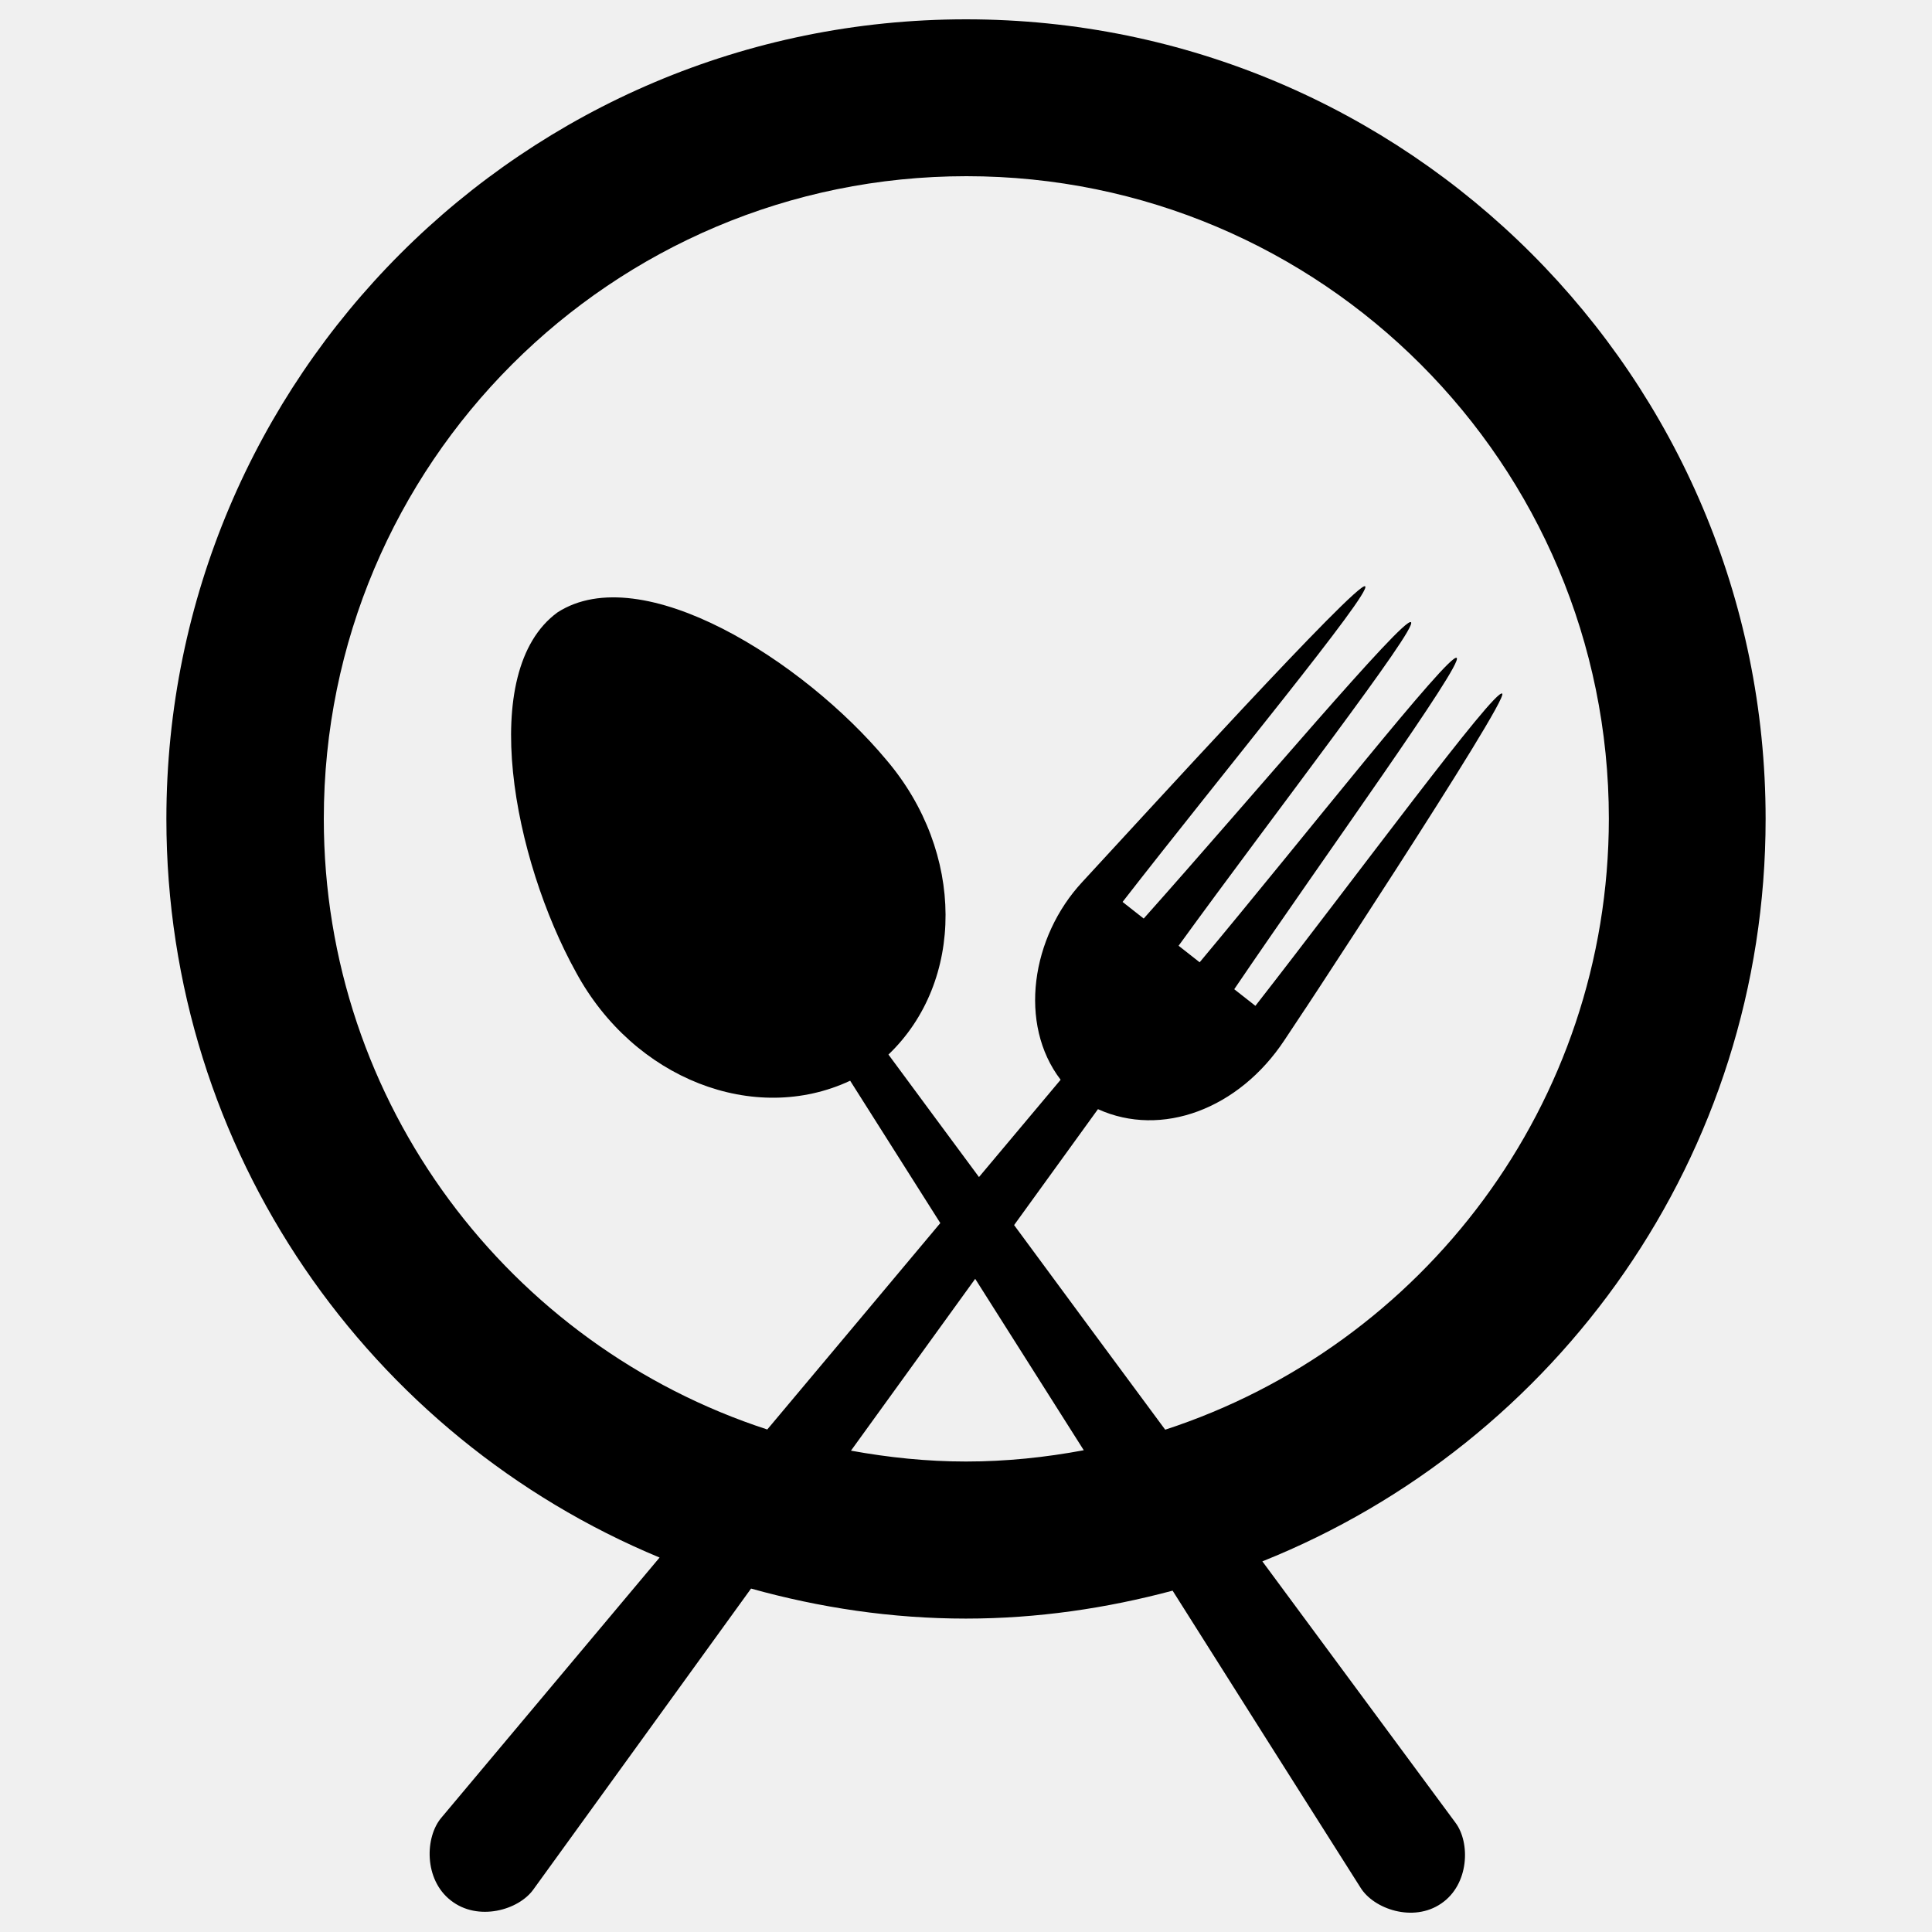
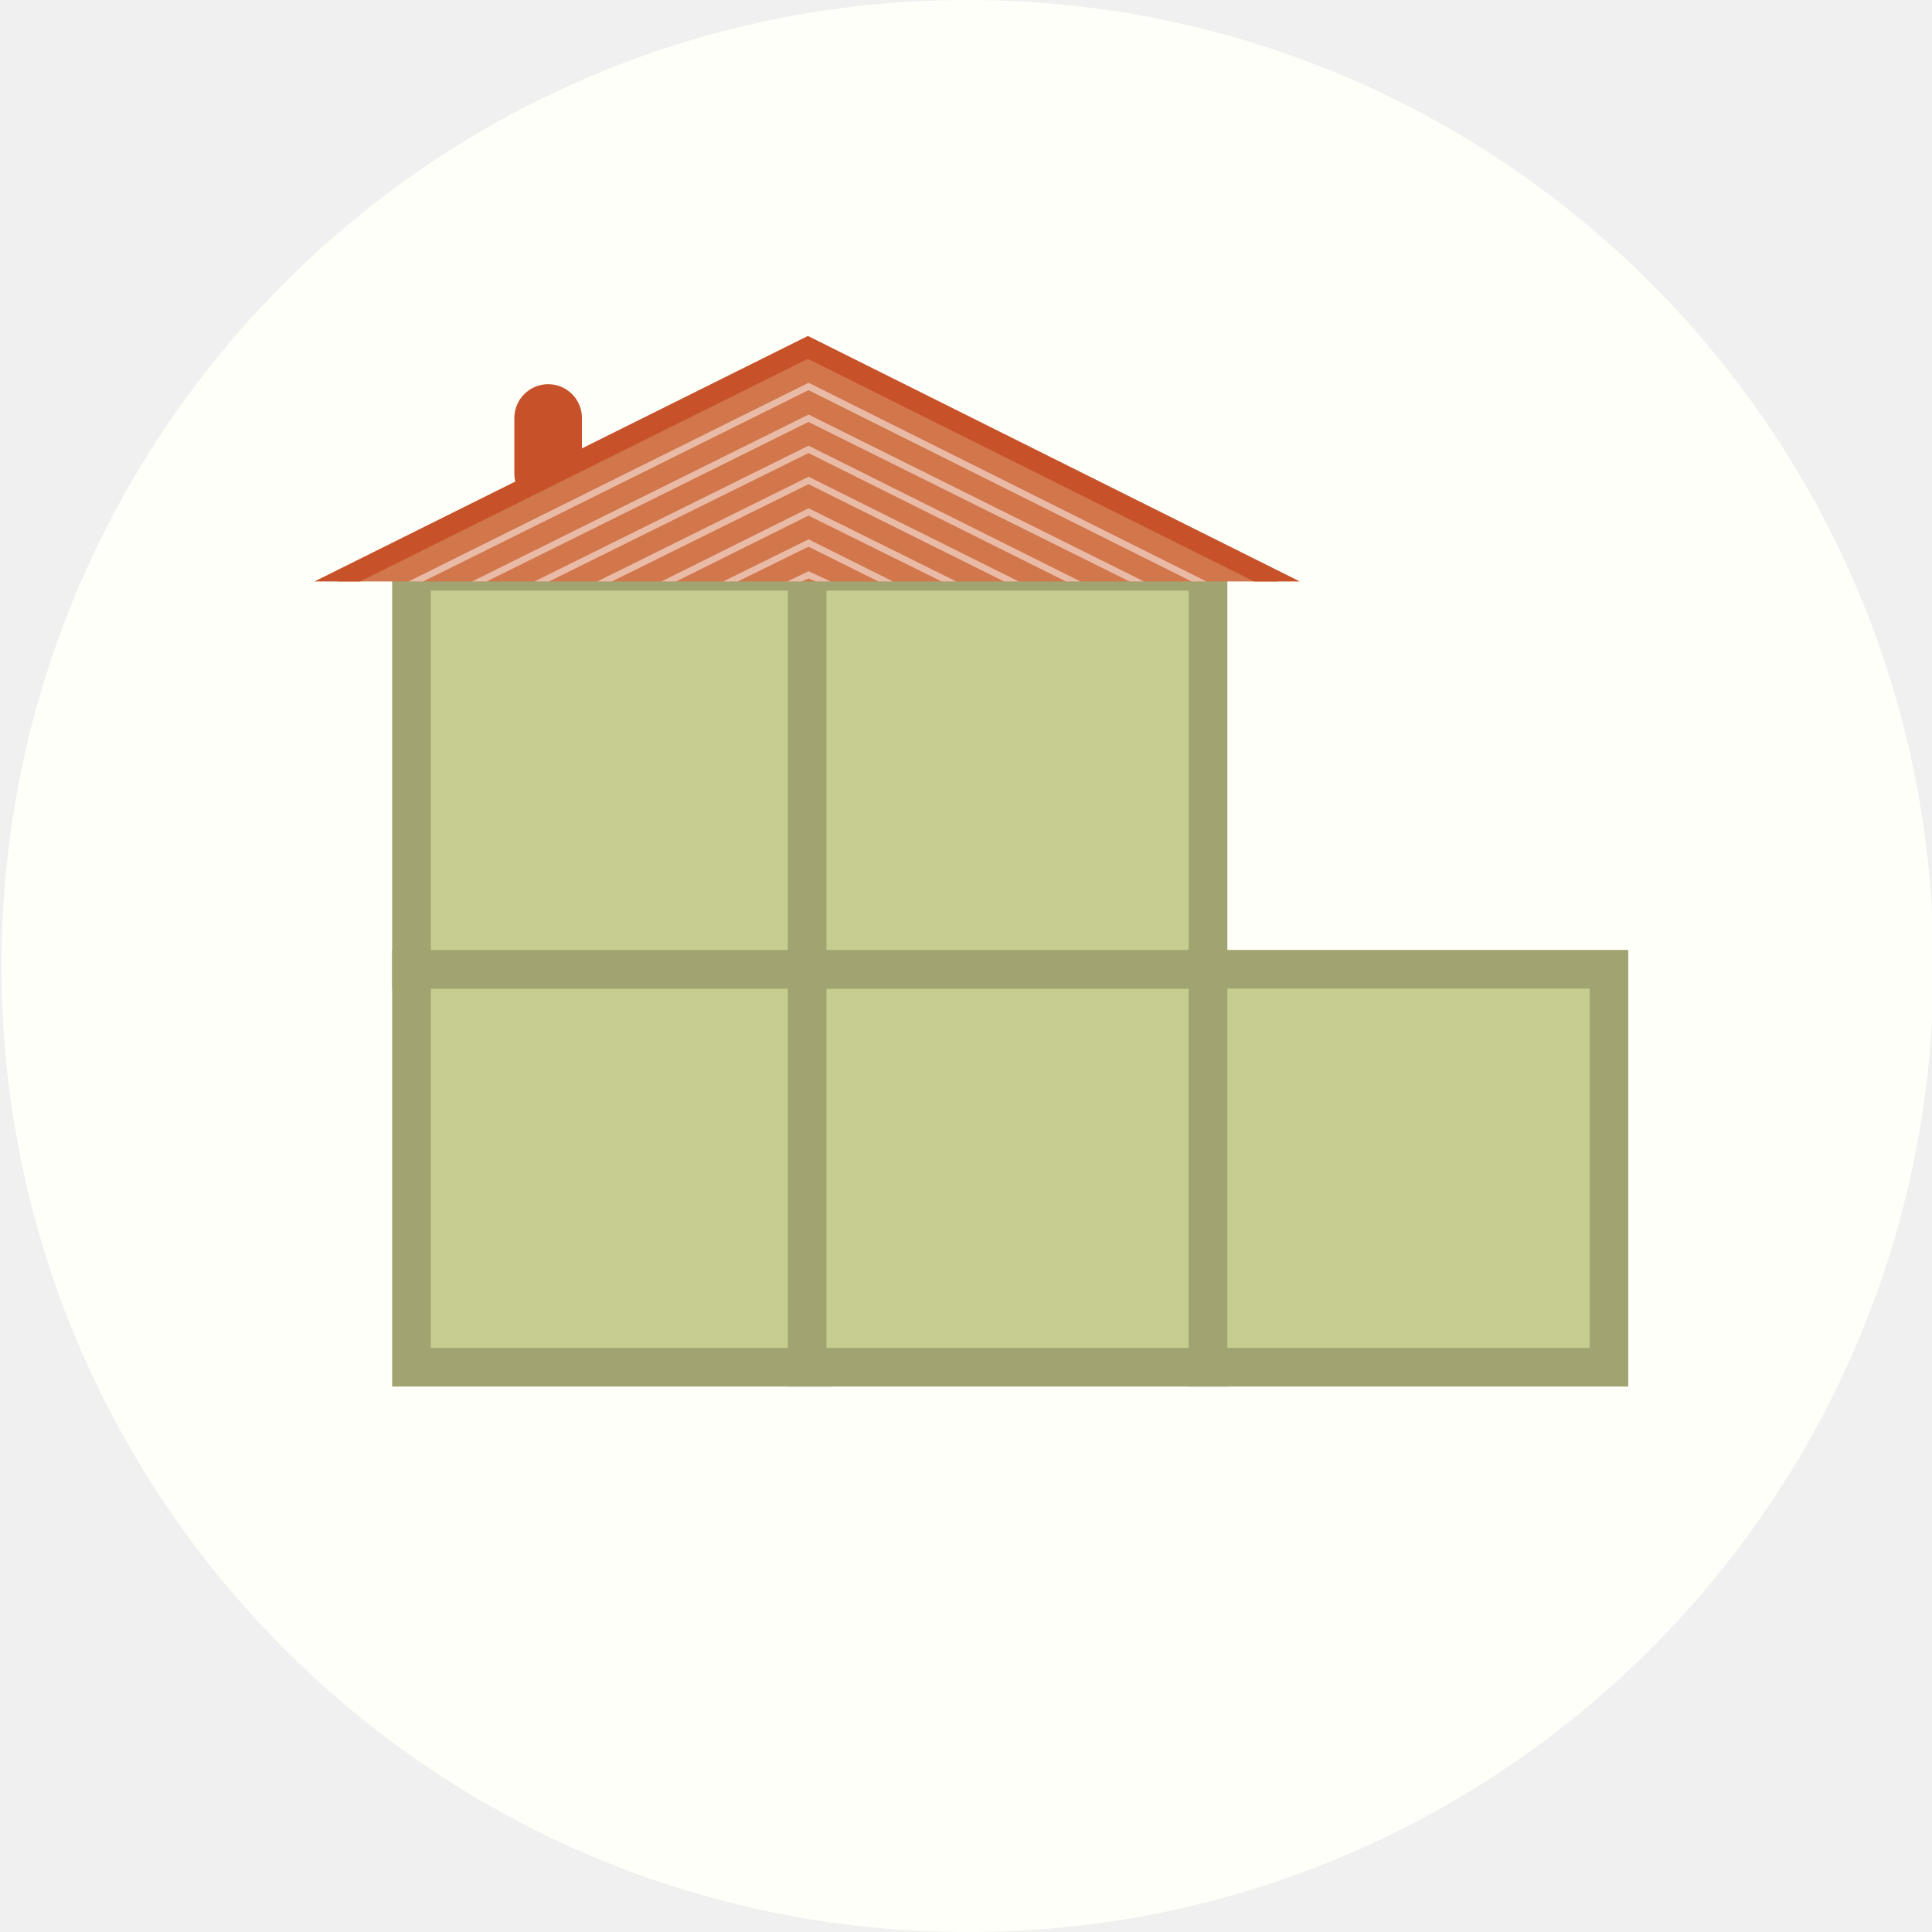
<svg xmlns="http://www.w3.org/2000/svg" version="1.1" id="Layer_1" x="0px" y="0px" width="50px" height="50px" viewBox="0 0 50 50" enable-background="new 0 0 50 50" xml:space="preserve">
-   <path d="M45.694,21.194C45.694,9.764,36.43,0.5,25,0.5S4.306,9.764,4.306,21.194c0,8.621,5.272,16.005,12.764,19.115  c-1.882,2.244-3.762,4.486-5.645,6.73c-0.429,0.5-0.458,1.602,0.243,2.145c0.7,0.551,1.757,0.252,2.139-0.289  c1.878-2.592,3.753-5.189,5.63-7.783c1.774,0.494,3.633,0.777,5.561,0.777c1.85,0,3.64-0.266,5.349-0.723  c1.617,2.563,3.238,5.121,4.862,7.684c0.34,0.555,1.365,0.91,2.088,0.414c0.728-0.492,0.759-1.58,0.368-2.096  c-1.663-2.252-3.332-4.508-4.995-6.76C40.3,37.354,45.694,29.91,45.694,21.194z M25,37.824c-1.018,0-2.01-0.105-2.977-0.281  c1.07-1.48,2.146-2.965,3.215-4.447c0.939,1.48,1.874,2.959,2.81,4.436C27.058,37.717,26.041,37.824,25,37.824z M30.155,37  c-1.305-1.764-2.609-3.527-3.91-5.295c0.724-1,1.446-1.998,2.17-3c1.644,0.746,3.646,0,4.827-1.787c1.239-1.872,0.005,0,0.005,0.002  c0.01-0.014,5.822-8.824,5.63-8.97c-0.186-0.15-3.804,4.771-6.387,8.081l-0.548-0.43c2.362-3.481,5.941-8.426,5.757-8.575  c-0.189-0.146-3.959,4.655-6.652,7.878l-0.545-0.428c2.463-3.398,6.202-8.228,6.014-8.374c-0.188-0.15-4.115,4.528-6.917,7.67  l-0.547-0.43c2.575-3.314,6.463-8.02,6.278-8.169c-0.191-0.15-5.808,6.021-7.319,7.651c-1.325,1.424-1.664,3.68-0.562,5.12  c-0.703,0.84-1.41,1.678-2.113,2.518c-0.781-1.057-1.563-2.111-2.343-3.17c1.975-1.888,1.984-5.234-0.054-7.626  c-2.14-2.565-6.331-5.22-8.51-3.818c-2.093,1.526-1.14,6.396,0.479,9.316c1.498,2.764,4.617,3.965,7.094,2.805  c0.778,1.227,1.554,2.455,2.333,3.684c-1.492,1.783-2.984,3.561-4.478,5.342C13.197,34.826,8.38,28.574,8.38,21.191  c0-9.183,7.444-16.631,16.632-16.631c9.188,0,16.625,7.447,16.625,16.631C41.63,28.576,36.816,34.828,30.155,37z" />
+   <g>
+     <circle fill="#FFFFF9" cx="25.039" cy="25" r="25" />
+     <g>
+       <path fill="#C75128" d="M15.061,12.253c0,0.483-0.391,0.875-0.875,0.875l0,0c-0.482,0-0.875-0.392-0.875-0.875v-1.435    c0-0.483,0.393-0.875,0.875-0.875l0,0c0.484,0,0.875,0.392,0.875,0.875V12.253z" />
+       <rect x="10.649" y="25.084" fill="#C7CC91" stroke="#A1A371" stroke-miterlimit="10" width="10.375" height="10.3" />
+       <rect x="20.889" y="25.084" fill="#C7CC91" stroke="#A1A371" stroke-miterlimit="10" width="10.375" height="10.3" />
+       <rect x="10.649" y="14.785" fill="#C7CC91" stroke="#A1A371" stroke-miterlimit="10" width="10.375" height="10.3" />
+       <rect x="20.889" y="14.785" fill="#C7CC91" stroke="#A1A371" stroke-miterlimit="10" width="10.375" height="10.3" />
+       <rect x="31.264" y="25.084" fill="#C7CC91" stroke="#A1A371" stroke-miterlimit="10" width="10.375" height="10.3" />
+       <g>
+         <polygon fill="#D2764C" points="8.745,15.048 20.928,8.99 33.07,15.048    " />
+         <polygon fill="#C75128" points="9.317,15.048 8.139,15.048 20.909,8.694 33.639,15.048 32.457,15.048 20.907,9.286    " />
+         <polygon opacity="0.5" fill="#FFFFFF" points="10.952,15.048 10.573,15.048 20.926,9.906 31.221,15.048 30.84,15.048      20.924,10.097    " />
+         <polygon opacity="0.5" fill="#FFFFFF" points="12.596,15.048 12.217,15.048 20.926,10.729 29.607,15.048 29.229,15.048      20.924,10.92    " />
+         <polygon opacity="0.5" fill="#FFFFFF" points="14.209,15.048 13.831,15.048 20.926,11.534 27.963,15.048 27.584,15.048      20.924,11.725    " />
+         <polygon opacity="0.5" fill="#FFFFFF" points="15.836,15.048 15.458,15.048 20.926,12.338 26.365,15.048 25.986,15.048      20.924,12.53    " />
+         <polygon opacity="0.5" fill="#FFFFFF" points="17.497,15.048 17.118,15.048 20.926,13.153 24.749,15.048 24.368,15.048      20.924,13.344    " />
+         <polygon opacity="0.5" fill="#FFFFFF" points="19.094,15.048 18.715,15.048 20.926,13.958 23.11,15.048 22.731,15.048      20.924,14.149    " />
+         <polygon opacity="0.5" fill="#FFFFFF" points="20.754,15.048 20.375,15.048 20.926,14.782 21.497,15.048 21.118,15.048      20.924,14.972    " />
+       </g>
+     </g>
+   </g>
</svg>
